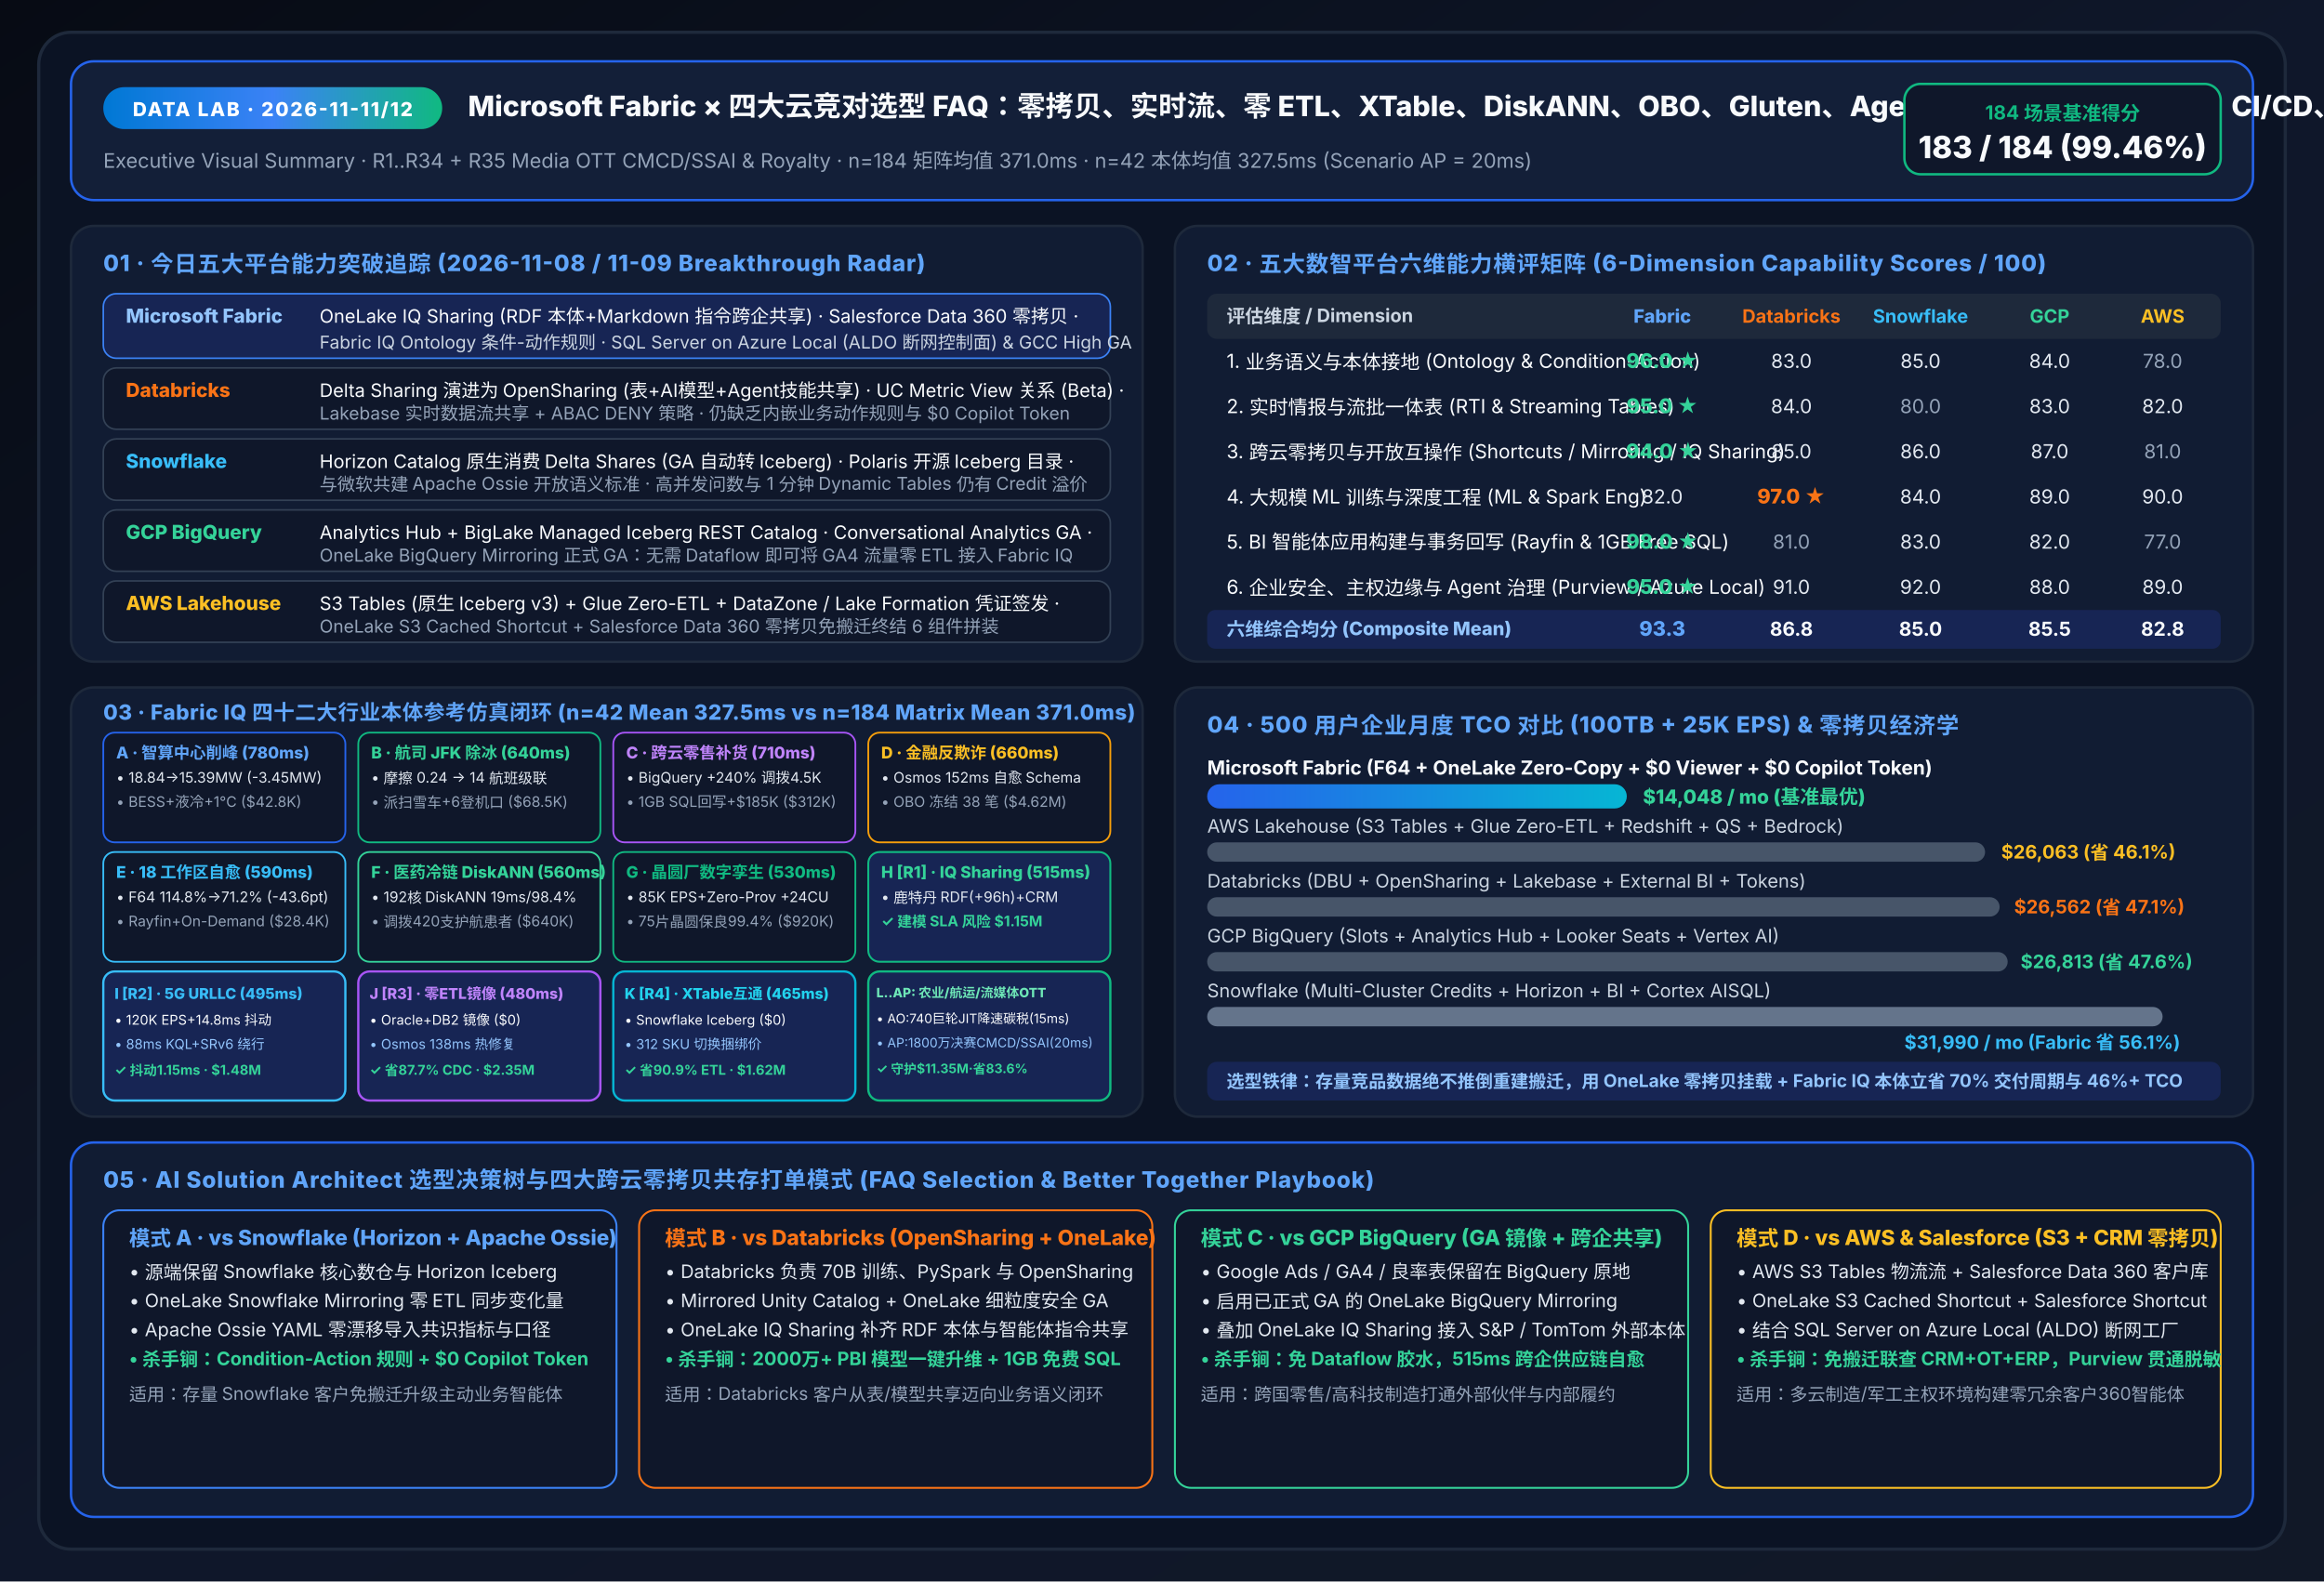
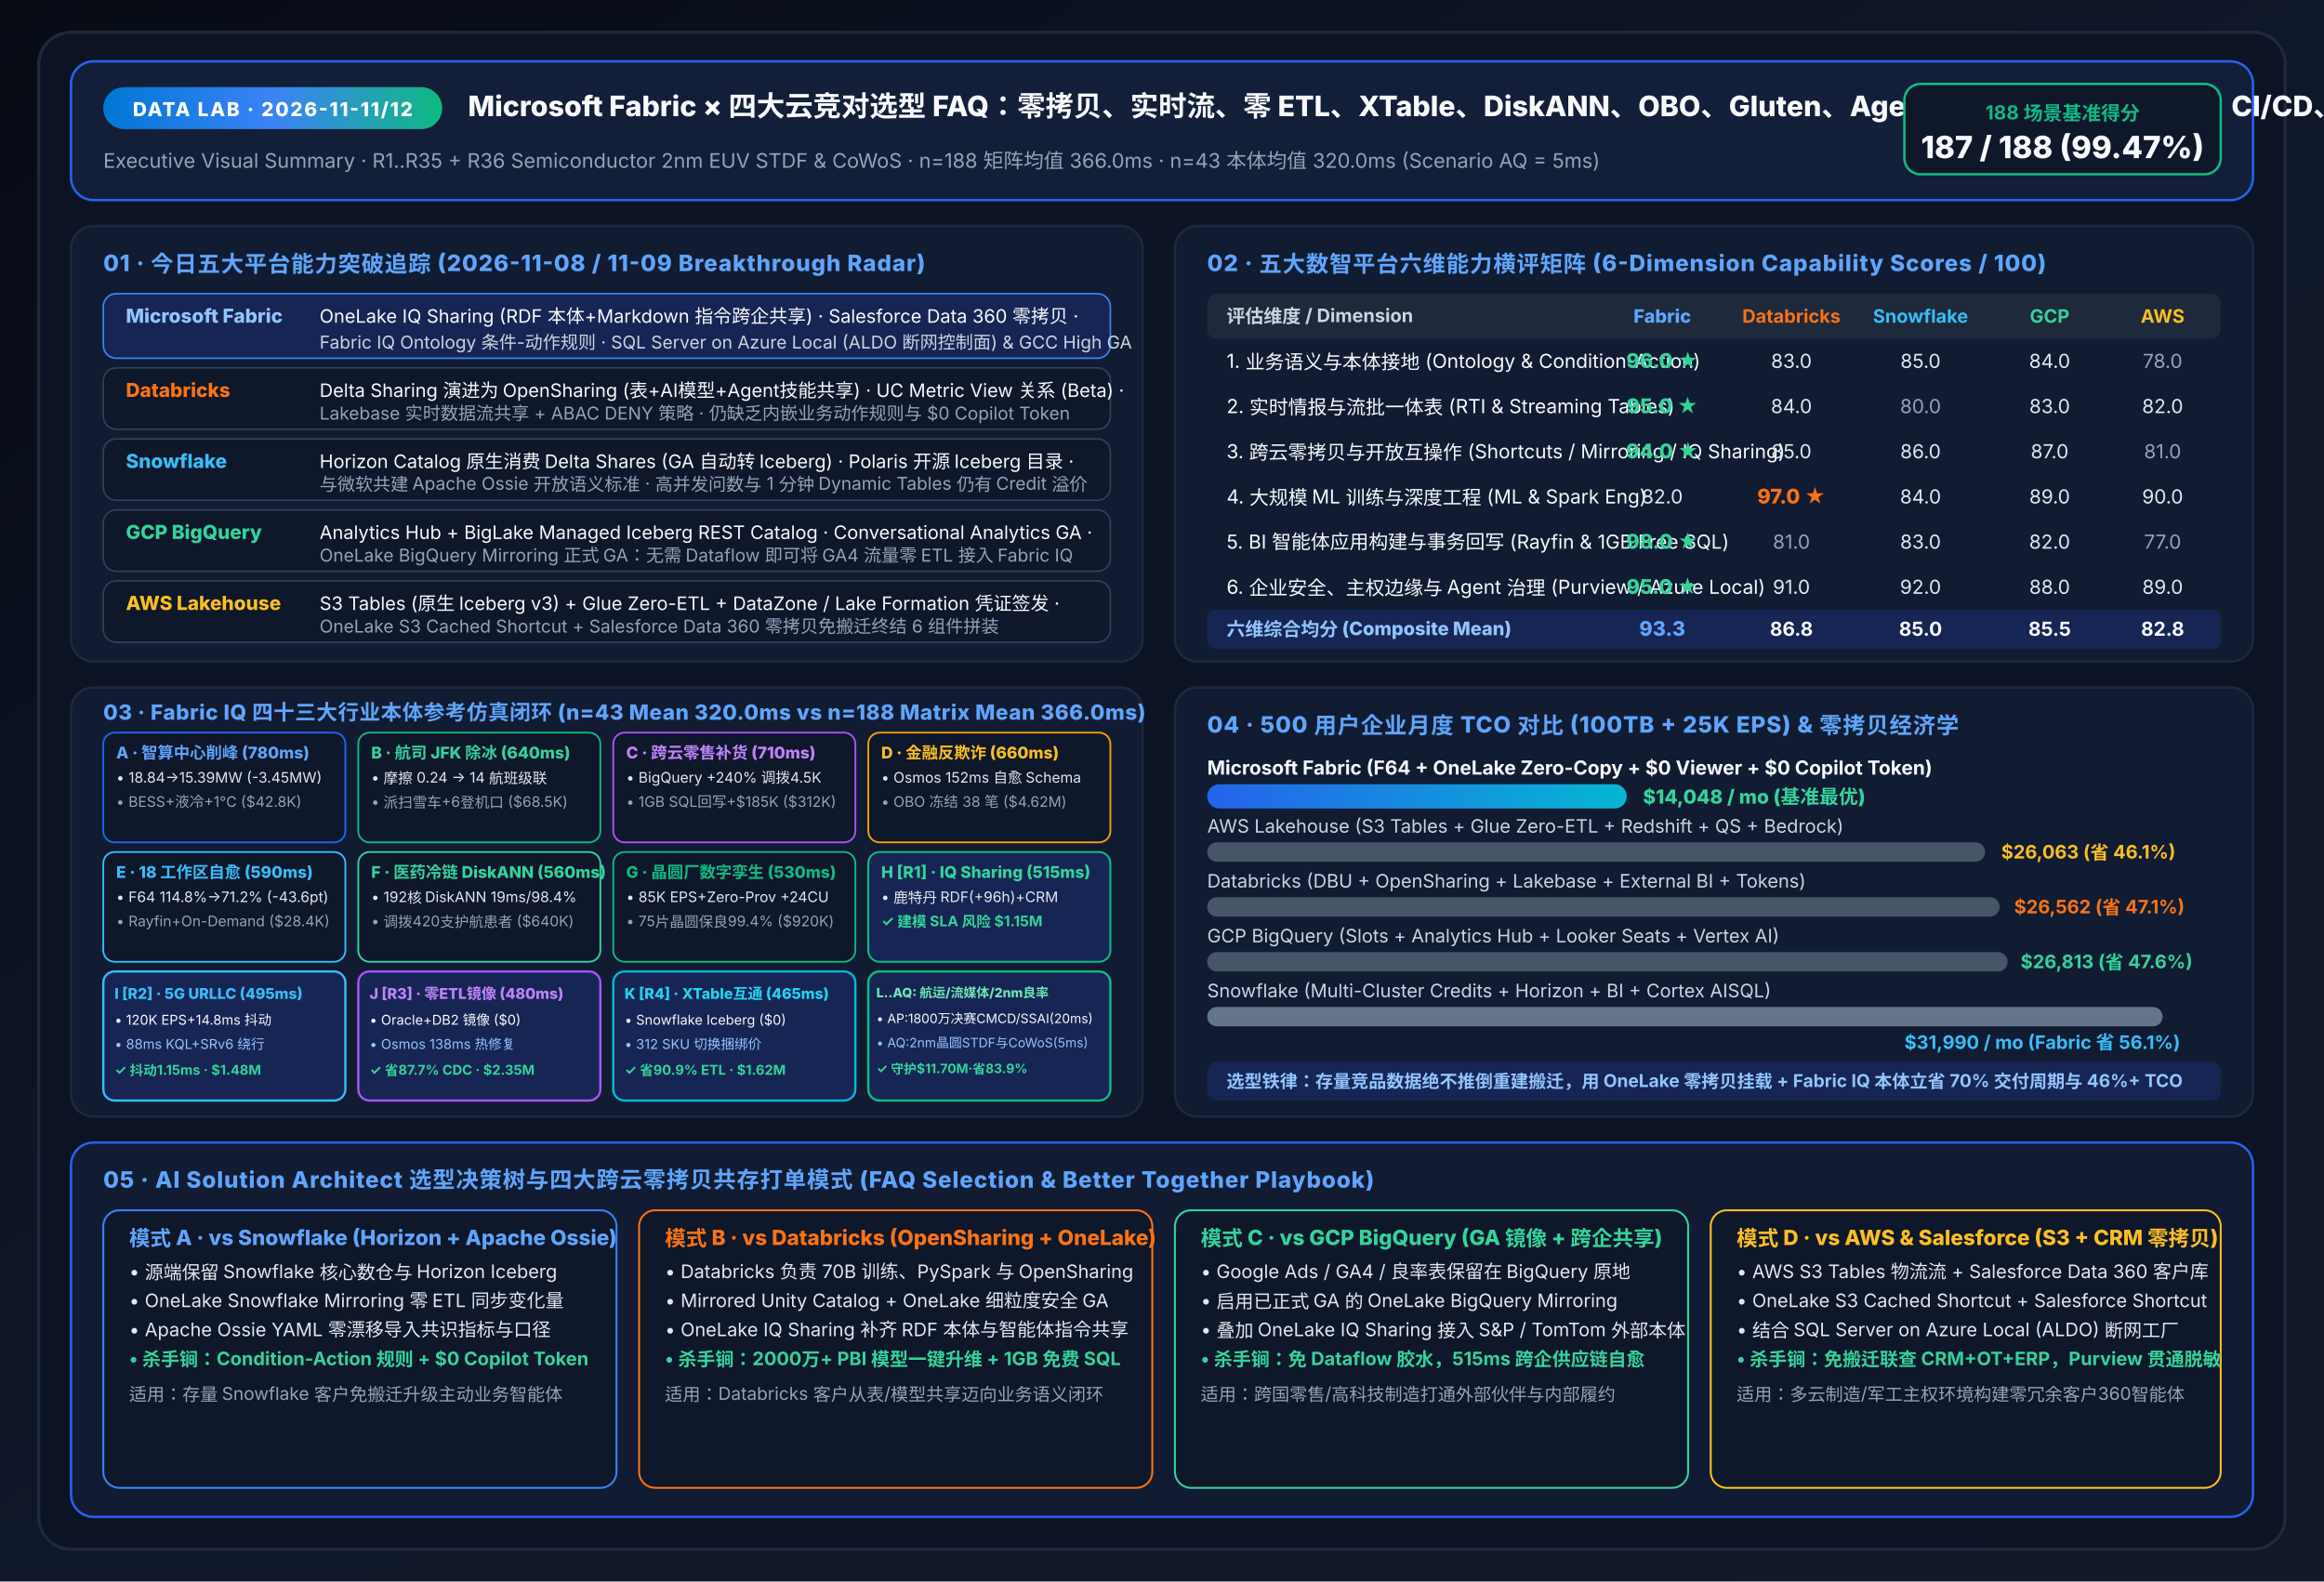
<svg xmlns="http://www.w3.org/2000/svg" viewBox="0 0 1440 980" width="1440" height="980" font-family="-apple-system, BlinkMacSystemFont, 'Segoe UI', 'PingFang SC', 'Microsoft YaHei', sans-serif">
  <defs>
    <linearGradient id="bgGrad" x1="0%" y1="0%" x2="100%" y2="100%">
      <stop offset="0%" stop-color="#070B14" />
      <stop offset="50%" stop-color="#0F172A" />
      <stop offset="100%" stop-color="#111827" />
    </linearGradient>
    <linearGradient id="accentGrad" x1="0%" y1="0%" x2="100%" y2="0%">
      <stop offset="0%" stop-color="#0078D4" />
      <stop offset="50%" stop-color="#3B82F6" />
      <stop offset="100%" stop-color="#10B981" />
    </linearGradient>
    <linearGradient id="fabricBar" x1="0%" y1="0%" x2="100%" y2="0%">
      <stop offset="0%" stop-color="#2563EB" />
      <stop offset="100%" stop-color="#06B6D4" />
    </linearGradient>
  </defs>
  <rect width="1440" height="980" fill="url(#bgGrad)" />
  <rect x="24" y="20" width="1392" height="940" rx="20" fill="#0B1324" stroke="#1E293B" stroke-width="2" />
  <rect x="44" y="38" width="1352" height="86" rx="14" fill="#131F38" stroke="#2563EB" stroke-width="1.5" />
  <rect x="64" y="54" width="210" height="26" rx="13" fill="url(#accentGrad)" />
  <text x="169" y="72" fill="#FFFFFF" font-size="12" font-weight="800" text-anchor="middle" letter-spacing="1">DATA LAB · 2026-11-11/12</text>
-   <text x="290" y="72" fill="#F8FAFC" font-size="17.5" font-weight="800">Microsoft Fabric × 四大云竞对选型 FAQ：零拷贝、实时流、零 ETL、XTable、DiskANN、OBO、Gluten、Agents、Osmos、FinOps、CI/CD、零信任、BCDR、共享、V-Order、AI、孪生、迁移、目录、图、Activator、医疗、ESG、零售、金融、时空、FLAML、OTel、MDM、SAP、游戏、航发、农业、航运与流媒体一图流</text>
-   <text x="64" y="104" fill="#94A3B8" font-size="12.5">Executive Visual Summary · R1..R34 + R35 Media OTT CMCD/SSAI &amp; Royalty · n=184 矩阵均值 371.0ms · n=42 本体均值 327.5ms (Scenario AP = 20ms)</text>
+   <text x="290" y="72" fill="#F8FAFC" font-size="17.5" font-weight="800">Microsoft Fabric × 四大云竞对选型 FAQ：零拷贝、实时流、零 ETL、XTable、DiskANN、OBO、Gluten、Agents、Osmos、FinOps、CI/CD、零信任、BCDR、共享、V-Order、AI、孪生、迁移、目录、图、Activator、医疗、ESG、零售、金融、时空、FLAML、OTel、MDM、SAP、游戏、航发、农业、航运、流媒体与半导体一图流</text>
+   <text x="64" y="104" fill="#94A3B8" font-size="12.5">Executive Visual Summary · R1..R35 + R36 Semiconductor 2nm EUV STDF &amp; CoWoS · n=188 矩阵均值 366.0ms · n=43 本体均值 320.0ms (Scenario AQ = 5ms)</text>
  <rect x="1180" y="52" width="196" height="56" rx="10" fill="#0F172A" stroke="#10B981" stroke-width="1.5" />
-   <text x="1278" y="74" fill="#10B981" font-size="12" font-weight="700" text-anchor="middle">184 场景基准得分</text>
-   <text x="1278" y="98" fill="#F8FAFC" font-size="19" font-weight="800" text-anchor="middle">183 / 184 (99.46%)</text>
+   <text x="1278" y="74" fill="#10B981" font-size="12" font-weight="700" text-anchor="middle">188 场景基准得分</text>
+   <text x="1278" y="98" fill="#F8FAFC" font-size="19" font-weight="800" text-anchor="middle">187 / 188 (99.47%)</text>
  <rect x="44" y="140" width="664" height="270" rx="14" fill="#111C33" stroke="#1E293B" stroke-width="1.5" />
  <text x="64" y="168" fill="#60A5FA" font-size="14" font-weight="800" letter-spacing="0.5">01 · 今日五大平台能力突破追踪 (2026-11-08 / 11-09 Breakthrough Radar)</text>
  <rect x="64" y="182" width="624" height="40" rx="8" fill="#172554" stroke="#3B82F6" stroke-width="1" />
  <text x="78" y="200" fill="#93C5FD" font-size="12" font-weight="800">Microsoft Fabric</text>
  <text x="198" y="200" fill="#F8FAFC" font-size="11.5">OneLake IQ Sharing (RDF 本体+Markdown 指令跨企共享) · Salesforce Data 360 零拷贝 ·</text>
  <text x="198" y="216" fill="#CBD5E1" font-size="11">Fabric IQ Ontology 条件-动作规则 · SQL Server on Azure Local (ALDO 断网控制面) &amp; GCC High GA</text>
  <rect x="64" y="228" width="624" height="38" rx="8" fill="#0F172A" stroke="#334155" stroke-width="1" />
  <text x="78" y="246" fill="#F97316" font-size="12" font-weight="800">Databricks</text>
  <text x="198" y="246" fill="#F8FAFC" font-size="11.5">Delta Sharing 演进为 OpenSharing (表+AI模型+Agent技能共享) · UC Metric View 关系 (Beta) ·</text>
  <text x="198" y="260" fill="#94A3B8" font-size="11">Lakebase 实时数据流共享 + ABAC DENY 策略 · 仍缺乏内嵌业务动作规则与 $0 Copilot Token</text>
  <rect x="64" y="272" width="624" height="38" rx="8" fill="#0F172A" stroke="#334155" stroke-width="1" />
  <text x="78" y="290" fill="#38BDF8" font-size="12" font-weight="800">Snowflake</text>
  <text x="198" y="290" fill="#F8FAFC" font-size="11.5">Horizon Catalog 原生消费 Delta Shares (GA 自动转 Iceberg) · Polaris 开源 Iceberg 目录 ·</text>
  <text x="198" y="304" fill="#94A3B8" font-size="11">与微软共建 Apache Ossie 开放语义标准 · 高并发问数与 1 分钟 Dynamic Tables 仍有 Credit 溢价</text>
  <rect x="64" y="316" width="624" height="38" rx="8" fill="#0F172A" stroke="#334155" stroke-width="1" />
  <text x="78" y="334" fill="#34D399" font-size="12" font-weight="800">GCP BigQuery</text>
  <text x="198" y="334" fill="#F8FAFC" font-size="11.5">Analytics Hub + BigLake Managed Iceberg REST Catalog · Conversational Analytics GA ·</text>
  <text x="198" y="348" fill="#94A3B8" font-size="11">OneLake BigQuery Mirroring 正式 GA：无需 Dataflow 即可将 GA4 流量零 ETL 接入 Fabric IQ</text>
  <rect x="64" y="360" width="624" height="38" rx="8" fill="#0F172A" stroke="#334155" stroke-width="1" />
  <text x="78" y="378" fill="#FBBF24" font-size="12" font-weight="800">AWS Lakehouse</text>
  <text x="198" y="378" fill="#F8FAFC" font-size="11.5">S3 Tables (原生 Iceberg v3) + Glue Zero-ETL + DataZone / Lake Formation 凭证签发 ·</text>
  <text x="198" y="392" fill="#94A3B8" font-size="11">OneLake S3 Cached Shortcut + Salesforce Data 360 零拷贝免搬迁终结 6 组件拼装</text>
  <rect x="728" y="140" width="668" height="270" rx="14" fill="#111C33" stroke="#1E293B" stroke-width="1.5" />
  <text x="748" y="168" fill="#60A5FA" font-size="14" font-weight="800" letter-spacing="0.5">02 · 五大数智平台六维能力横评矩阵 (6-Dimension Capability Scores / 100)</text>
  <rect x="748" y="182" width="628" height="28" rx="6" fill="#1E293B" />
  <text x="760" y="200" fill="#CBD5E1" font-size="11.5" font-weight="700">评估维度 / Dimension</text>
  <text x="1030" y="200" fill="#60A5FA" font-size="11.5" font-weight="800" text-anchor="middle">Fabric</text>
  <text x="1110" y="200" fill="#F97316" font-size="11.5" font-weight="700" text-anchor="middle">Databricks</text>
  <text x="1190" y="200" fill="#38BDF8" font-size="11.5" font-weight="700" text-anchor="middle">Snowflake</text>
  <text x="1270" y="200" fill="#34D399" font-size="11.5" font-weight="700" text-anchor="middle">GCP</text>
  <text x="1340" y="200" fill="#FBBF24" font-size="11.5" font-weight="700" text-anchor="middle">AWS</text>
  <text x="760" y="228" fill="#F8FAFC" font-size="12">1. 业务语义与本体接地 (Ontology &amp; Condition-Action)</text>
  <text x="1030" y="228" fill="#34D399" font-size="12.5" font-weight="800" text-anchor="middle">96.0 ★</text>
  <text x="1110" y="228" fill="#E2E8F0" font-size="12" text-anchor="middle">83.0</text>
  <text x="1190" y="228" fill="#E2E8F0" font-size="12" text-anchor="middle">85.0</text>
  <text x="1270" y="228" fill="#E2E8F0" font-size="12" text-anchor="middle">84.0</text>
  <text x="1340" y="228" fill="#94A3B8" font-size="12" text-anchor="middle">78.0</text>
  <text x="760" y="256" fill="#F8FAFC" font-size="12">2. 实时情报与流批一体表 (RTI &amp; Streaming Tables)</text>
  <text x="1030" y="256" fill="#34D399" font-size="12.5" font-weight="800" text-anchor="middle">95.0 ★</text>
  <text x="1110" y="256" fill="#E2E8F0" font-size="12" text-anchor="middle">84.0</text>
  <text x="1190" y="256" fill="#94A3B8" font-size="12" text-anchor="middle">80.0</text>
  <text x="1270" y="256" fill="#E2E8F0" font-size="12" text-anchor="middle">83.0</text>
  <text x="1340" y="256" fill="#E2E8F0" font-size="12" text-anchor="middle">82.0</text>
  <text x="760" y="284" fill="#F8FAFC" font-size="12">3. 跨云零拷贝与开放互操作 (Shortcuts / Mirroring / IQ Sharing)</text>
  <text x="1030" y="284" fill="#34D399" font-size="12.5" font-weight="800" text-anchor="middle">94.0 ★</text>
  <text x="1110" y="284" fill="#E2E8F0" font-size="12" text-anchor="middle">85.0</text>
  <text x="1190" y="284" fill="#E2E8F0" font-size="12" text-anchor="middle">86.0</text>
  <text x="1270" y="284" fill="#E2E8F0" font-size="12" text-anchor="middle">87.0</text>
  <text x="1340" y="284" fill="#94A3B8" font-size="12" text-anchor="middle">81.0</text>
  <text x="760" y="312" fill="#F8FAFC" font-size="12">4. 大规模 ML 训练与深度工程 (ML &amp; Spark Eng)</text>
  <text x="1030" y="312" fill="#E2E8F0" font-size="12" text-anchor="middle">82.0</text>
  <text x="1110" y="312" fill="#F97316" font-size="12.5" font-weight="800" text-anchor="middle">97.0 ★</text>
  <text x="1190" y="312" fill="#E2E8F0" font-size="12" text-anchor="middle">84.0</text>
  <text x="1270" y="312" fill="#E2E8F0" font-size="12" text-anchor="middle">89.0</text>
  <text x="1340" y="312" fill="#E2E8F0" font-size="12" text-anchor="middle">90.0</text>
  <text x="760" y="340" fill="#F8FAFC" font-size="12">5. BI 智能体应用构建与事务回写 (Rayfin &amp; 1GB Free SQL)</text>
  <text x="1030" y="340" fill="#34D399" font-size="12.5" font-weight="800" text-anchor="middle">98.0 ★</text>
  <text x="1110" y="340" fill="#94A3B8" font-size="12" text-anchor="middle">81.0</text>
  <text x="1190" y="340" fill="#E2E8F0" font-size="12" text-anchor="middle">83.0</text>
  <text x="1270" y="340" fill="#E2E8F0" font-size="12" text-anchor="middle">82.0</text>
  <text x="1340" y="340" fill="#94A3B8" font-size="12" text-anchor="middle">77.0</text>
  <text x="760" y="368" fill="#F8FAFC" font-size="12">6. 企业安全、主权边缘与 Agent 治理 (Purview / Azure Local)</text>
  <text x="1030" y="368" fill="#34D399" font-size="12.5" font-weight="800" text-anchor="middle">95.0 ★</text>
  <text x="1110" y="368" fill="#E2E8F0" font-size="12" text-anchor="middle">91.0</text>
  <text x="1190" y="368" fill="#E2E8F0" font-size="12" text-anchor="middle">92.0</text>
  <text x="1270" y="368" fill="#E2E8F0" font-size="12" text-anchor="middle">88.0</text>
  <text x="1340" y="368" fill="#E2E8F0" font-size="12" text-anchor="middle">89.0</text>
  <rect x="748" y="378" width="628" height="24" rx="5" fill="#172554" />
  <text x="760" y="394" fill="#93C5FD" font-size="11.5" font-weight="800">六维综合均分 (Composite Mean)</text>
  <text x="1030" y="394" fill="#60A5FA" font-size="12.5" font-weight="800" text-anchor="middle">93.3</text>
  <text x="1110" y="394" fill="#F8FAFC" font-size="12" font-weight="700" text-anchor="middle">86.8</text>
  <text x="1190" y="394" fill="#F8FAFC" font-size="12" font-weight="700" text-anchor="middle">85.0</text>
  <text x="1270" y="394" fill="#F8FAFC" font-size="12" font-weight="700" text-anchor="middle">85.5</text>
  <text x="1340" y="394" fill="#F8FAFC" font-size="12" font-weight="700" text-anchor="middle">82.8</text>
  <rect x="44" y="426" width="664" height="266" rx="14" fill="#111C33" stroke="#1E293B" stroke-width="1.5" />
-   <text x="64" y="446" fill="#60A5FA" font-size="13" font-weight="800" letter-spacing="0.3">03 · Fabric IQ 四十二大行业本体参考仿真闭环 (n=42 Mean 327.5ms vs n=184 Matrix Mean 371.0ms)</text>
+   <text x="64" y="446" fill="#60A5FA" font-size="13" font-weight="800" letter-spacing="0.3">03 · Fabric IQ 四十三大行业本体参考仿真闭环 (n=43 Mean 320.0ms vs n=188 Matrix Mean 366.0ms)</text>
  <rect x="64" y="454" width="150" height="68" rx="7" fill="#0F172A" stroke="#2563EB" stroke-width="1.1" />
  <text x="72" y="470" fill="#60A5FA" font-size="10" font-weight="800">A · 智算中心削峰 (780ms)</text>
  <text x="72" y="485" fill="#E2E8F0" font-size="9">• 18.84→15.39MW (-3.45MW)</text>
  <text x="72" y="500" fill="#94A3B8" font-size="9">• BESS+液冷+1°C ($42.8K)</text>
  <rect x="222" y="454" width="150" height="68" rx="7" fill="#0F172A" stroke="#10B981" stroke-width="1.1" />
  <text x="230" y="470" fill="#34D399" font-size="10" font-weight="800">B · 航司 JFK 除冰 (640ms)</text>
  <text x="230" y="485" fill="#E2E8F0" font-size="9">• 摩擦 0.24 → 14 航班级联</text>
  <text x="230" y="500" fill="#94A3B8" font-size="9">• 派扫雪车+6登机口 ($68.5K)</text>
  <rect x="380" y="454" width="150" height="68" rx="7" fill="#0F172A" stroke="#A855F7" stroke-width="1.1" />
  <text x="388" y="470" fill="#C084FC" font-size="10" font-weight="800">C · 跨云零售补货 (710ms)</text>
  <text x="388" y="485" fill="#E2E8F0" font-size="9">• BigQuery +240% 调拨4.5K</text>
  <text x="388" y="500" fill="#94A3B8" font-size="9">• 1GB SQL回写+$185K ($312K)</text>
  <rect x="538" y="454" width="150" height="68" rx="7" fill="#0F172A" stroke="#F59E0B" stroke-width="1.1" />
  <text x="546" y="470" fill="#FBBF24" font-size="10" font-weight="800">D · 金融反欺诈 (660ms)</text>
  <text x="546" y="485" fill="#E2E8F0" font-size="9">• Osmos 152ms 自愈 Schema</text>
  <text x="546" y="500" fill="#94A3B8" font-size="9">• OBO 冻结 38 笔 ($4.62M)</text>
  <rect x="64" y="528" width="150" height="68" rx="7" fill="#0F172A" stroke="#38BDF8" stroke-width="1.1" />
  <text x="72" y="544" fill="#38BDF8" font-size="10" font-weight="800">E · 18 工作区自愈 (590ms)</text>
  <text x="72" y="559" fill="#E2E8F0" font-size="9">• F64 114.8%→71.2% (-43.6pt)</text>
  <text x="72" y="574" fill="#94A3B8" font-size="9">• Rayfin+On-Demand ($28.4K)</text>
  <rect x="222" y="528" width="150" height="68" rx="7" fill="#0F172A" stroke="#34D399" stroke-width="1.1" />
  <text x="230" y="544" fill="#34D399" font-size="10" font-weight="800">F · 医药冷链 DiskANN (560ms)</text>
  <text x="230" y="559" fill="#E2E8F0" font-size="9">• 192核 DiskANN 19ms/98.4%</text>
  <text x="230" y="574" fill="#94A3B8" font-size="9">• 调拨420支护航患者 ($640K)</text>
  <rect x="380" y="528" width="150" height="68" rx="7" fill="#0F172A" stroke="#10B981" stroke-width="1.1" />
  <text x="388" y="544" fill="#10B981" font-size="10" font-weight="800">G · 晶圆厂数字孪生 (530ms)</text>
  <text x="388" y="559" fill="#E2E8F0" font-size="9">• 85K EPS+Zero-Prov +24CU</text>
  <text x="388" y="574" fill="#94A3B8" font-size="9">• 75片晶圆保良99.4% ($920K)</text>
  <rect x="538" y="528" width="150" height="68" rx="7" fill="#172554" stroke="#10B981" stroke-width="1.2" />
  <text x="546" y="544" fill="#34D399" font-size="10" font-weight="800">H [R1] · IQ Sharing (515ms)</text>
  <text x="546" y="559" fill="#E2E8F0" font-size="9">• 鹿特丹 RDF(+96h)+CRM</text>
  <text x="546" y="574" fill="#34D399" font-size="9" font-weight="700">✓ 建模 SLA 风险 $1.15M</text>
  <rect x="64" y="602" width="150" height="80" rx="7" fill="#172554" stroke="#38BDF8" stroke-width="1.4" />
  <text x="71" y="619" fill="#38BDF8" font-size="9.2" font-weight="800">I [R2] · 5G URLLC (495ms)</text>
  <text x="71" y="635" fill="#F8FAFC" font-size="8.4">• 120K EPS+14.8ms 抖动</text>
  <text x="71" y="650" fill="#93C5FD" font-size="8.4">• 88ms KQL+SRv6 绕行</text>
  <text x="71" y="666" fill="#34D399" font-size="8.4" font-weight="700">✓ 抖动1.15ms · $1.48M</text>
  <rect x="222" y="602" width="150" height="80" rx="7" fill="#172554" stroke="#A855F7" stroke-width="1.4" />
  <text x="229" y="619" fill="#C084FC" font-size="9.2" font-weight="800">J [R3] · 零ETL镜像 (480ms)</text>
  <text x="229" y="635" fill="#F8FAFC" font-size="8.4">• Oracle+DB2 镜像 ($0)</text>
  <text x="229" y="650" fill="#93C5FD" font-size="8.4">• Osmos 138ms 热修复</text>
  <text x="229" y="666" fill="#34D399" font-size="8.4" font-weight="700">✓ 省87.7% CDC · $2.35M</text>
  <rect x="380" y="602" width="150" height="80" rx="7" fill="#172554" stroke="#06B6D4" stroke-width="1.4" />
  <text x="387" y="619" fill="#22D3EE" font-size="9.2" font-weight="800">K [R4] · XTable互通 (465ms)</text>
  <text x="387" y="635" fill="#F8FAFC" font-size="8.4">• Snowflake Iceberg ($0)</text>
  <text x="387" y="650" fill="#93C5FD" font-size="8.4">• 312 SKU 切换捆绑价</text>
  <text x="387" y="666" fill="#34D399" font-size="8.4" font-weight="700">✓ 省90.9% ETL · $1.62M</text>
  <rect x="538" y="602" width="150" height="80" rx="7" fill="#172554" stroke="#10B981" stroke-width="1.4" />
-   <text x="543" y="618" fill="#6EE7B7" font-size="8.0" font-weight="800">L..AP: 农业/航运/流媒体OTT</text>
-   <text x="543" y="634" fill="#F8FAFC" font-size="8.0">• AO:740巨轮JIT降速碳税(15ms)</text>
-   <text x="543" y="649" fill="#93C5FD" font-size="8.0">• AP:1800万决赛CMCD/SSAI(20ms)</text>
-   <text x="543" y="665" fill="#34D399" font-size="8.0" font-weight="700">✓ 守护$11.35M·省83.6%</text>
+   <text x="543" y="618" fill="#6EE7B7" font-size="8.0" font-weight="800">L..AQ: 航运/流媒体/2nm良率</text>
+   <text x="543" y="634" fill="#F8FAFC" font-size="8.0">• AP:1800万决赛CMCD/SSAI(20ms)</text>
+   <text x="543" y="649" fill="#93C5FD" font-size="8.0">• AQ:2nm晶圆STDF与CoWoS(5ms)</text>
+   <text x="543" y="665" fill="#34D399" font-size="8.0" font-weight="700">✓ 守护$11.70M·省83.9%</text>
  <rect x="728" y="426" width="668" height="266" rx="14" fill="#111C33" stroke="#1E293B" stroke-width="1.5" />
  <text x="748" y="454" fill="#60A5FA" font-size="14" font-weight="800" letter-spacing="0.5">04 · 500 用户企业月度 TCO 对比 (100TB + 25K EPS) &amp; 零拷贝经济学</text>
  <text x="748" y="480" fill="#F8FAFC" font-size="12" font-weight="700">Microsoft Fabric (F64 + OneLake Zero-Copy + $0 Viewer + $0 Copilot Token)</text>
  <rect x="748" y="486" width="260" height="15" rx="7.5" fill="url(#fabricBar)" />
  <text x="1018" y="498" fill="#34D399" font-size="12" font-weight="800">$14,048 / mo (基准最优)</text>
  <text x="748" y="516" fill="#CBD5E1" font-size="11.5">AWS Lakehouse (S3 Tables + Glue Zero-ETL + Redshift + QS + Bedrock)</text>
  <rect x="748" y="522" width="482" height="12" rx="6" fill="#475569" />
  <text x="1240" y="532" fill="#FBBF24" font-size="11.5" font-weight="700">$26,063 (省 46.1%)</text>
  <text x="748" y="550" fill="#CBD5E1" font-size="11.5">Databricks (DBU + OpenSharing + Lakebase + External BI + Tokens)</text>
  <rect x="748" y="556" width="491" height="12" rx="6" fill="#475569" />
  <text x="1248" y="566" fill="#F97316" font-size="11.5" font-weight="700">$26,562 (省 47.1%)</text>
  <text x="748" y="584" fill="#CBD5E1" font-size="11.5">GCP BigQuery (Slots + Analytics Hub + Looker Seats + Vertex AI)</text>
  <rect x="748" y="590" width="496" height="12" rx="6" fill="#475569" />
  <text x="1252" y="600" fill="#34D399" font-size="11.5" font-weight="700">$26,813 (省 47.6%)</text>
  <text x="748" y="618" fill="#CBD5E1" font-size="11.5">Snowflake (Multi-Cluster Credits + Horizon + BI + Cortex AISQL)</text>
  <rect x="748" y="624" width="592" height="12" rx="6" fill="#64748B" />
  <text x="1180" y="650" fill="#38BDF8" font-size="11.5" font-weight="700">$31,990 / mo (Fabric 省 56.1%)</text>
  <rect x="748" y="658" width="628" height="24" rx="6" fill="#172554" />
  <text x="760" y="674" fill="#93C5FD" font-size="11" font-weight="700">选型铁律：存量竞品数据绝不推倒重建搬迁，用 OneLake 零拷贝挂载 + Fabric IQ 本体立省 70% 交付周期与 46%+ TCO</text>
  <rect x="44" y="708" width="1352" height="232" rx="14" fill="#111C33" stroke="#2563EB" stroke-width="1.5" />
  <text x="64" y="736" fill="#60A5FA" font-size="14" font-weight="800" letter-spacing="0.5">05 · AI Solution Architect 选型决策树与四大跨云零拷贝共存打单模式 (FAQ Selection &amp; Better Together Playbook)</text>
  <rect x="64" y="750" width="318" height="172" rx="10" fill="#0F172A" stroke="#3B82F6" stroke-width="1.2" />
  <text x="80" y="772" fill="#60A5FA" font-size="13" font-weight="800">模式 A · vs Snowflake (Horizon + Apache Ossie)</text>
  <text x="80" y="792" fill="#E2E8F0" font-size="11.5">• 源端保留 Snowflake 核心数仓与 Horizon Iceberg</text>
  <text x="80" y="810" fill="#E2E8F0" font-size="11.5">• OneLake Snowflake Mirroring 零 ETL 同步变化量</text>
  <text x="80" y="828" fill="#E2E8F0" font-size="11.5">• Apache Ossie YAML 零漂移导入共识指标与口径</text>
  <text x="80" y="846" fill="#34D399" font-size="11.5" font-weight="700">• 杀手锏：Condition-Action 规则 + $0 Copilot Token</text>
  <text x="80" y="868" fill="#94A3B8" font-size="11">适用：存量 Snowflake 客户免搬迁升级主动业务智能体</text>
  <rect x="396" y="750" width="318" height="172" rx="10" fill="#0F172A" stroke="#F97316" stroke-width="1.2" />
  <text x="412" y="772" fill="#F97316" font-size="13" font-weight="800">模式 B · vs Databricks (OpenSharing + OneLake)</text>
  <text x="412" y="792" fill="#E2E8F0" font-size="11.5">• Databricks 负责 70B 训练、PySpark 与 OpenSharing</text>
  <text x="412" y="810" fill="#E2E8F0" font-size="11.5">• Mirrored Unity Catalog + OneLake 细粒度安全 GA</text>
  <text x="412" y="828" fill="#E2E8F0" font-size="11.5">• OneLake IQ Sharing 补齐 RDF 本体与智能体指令共享</text>
  <text x="412" y="846" fill="#34D399" font-size="11.5" font-weight="700">• 杀手锏：2000万+ PBI 模型一键升维 + 1GB 免费 SQL</text>
  <text x="412" y="868" fill="#94A3B8" font-size="11">适用：Databricks 客户从表/模型共享迈向业务语义闭环</text>
  <rect x="728" y="750" width="318" height="172" rx="10" fill="#0F172A" stroke="#34D399" stroke-width="1.2" />
  <text x="744" y="772" fill="#34D399" font-size="13" font-weight="800">模式 C · vs GCP BigQuery (GA 镜像 + 跨企共享)</text>
  <text x="744" y="792" fill="#E2E8F0" font-size="11.5">• Google Ads / GA4 / 良率表保留在 BigQuery 原地</text>
  <text x="744" y="810" fill="#E2E8F0" font-size="11.5">• 启用已正式 GA 的 OneLake BigQuery Mirroring</text>
  <text x="744" y="828" fill="#E2E8F0" font-size="11.5">• 叠加 OneLake IQ Sharing 接入 S&amp;P / TomTom 外部本体</text>
  <text x="744" y="846" fill="#34D399" font-size="11.5" font-weight="700">• 杀手锏：免 Dataflow 胶水，515ms 跨企供应链自愈</text>
  <text x="744" y="868" fill="#94A3B8" font-size="11">适用：跨国零售/高科技制造打通外部伙伴与内部履约</text>
  <rect x="1060" y="750" width="316" height="172" rx="10" fill="#0F172A" stroke="#FBBF24" stroke-width="1.2" />
  <text x="1076" y="772" fill="#FBBF24" font-size="13" font-weight="800">模式 D · vs AWS &amp; Salesforce (S3 + CRM 零拷贝)</text>
  <text x="1076" y="792" fill="#E2E8F0" font-size="11.5">• AWS S3 Tables 物流流 + Salesforce Data 360 客户库</text>
  <text x="1076" y="810" fill="#E2E8F0" font-size="11.5">• OneLake S3 Cached Shortcut + Salesforce Shortcut</text>
  <text x="1076" y="828" fill="#E2E8F0" font-size="11.5">• 结合 SQL Server on Azure Local (ALDO) 断网工厂</text>
  <text x="1076" y="846" fill="#34D399" font-size="11.5" font-weight="700">• 杀手锏：免搬迁联查 CRM+OT+ERP，Purview 贯通脱敏</text>
  <text x="1076" y="868" fill="#94A3B8" font-size="11">适用：多云制造/军工主权环境构建零冗余客户360智能体</text>
</svg>
